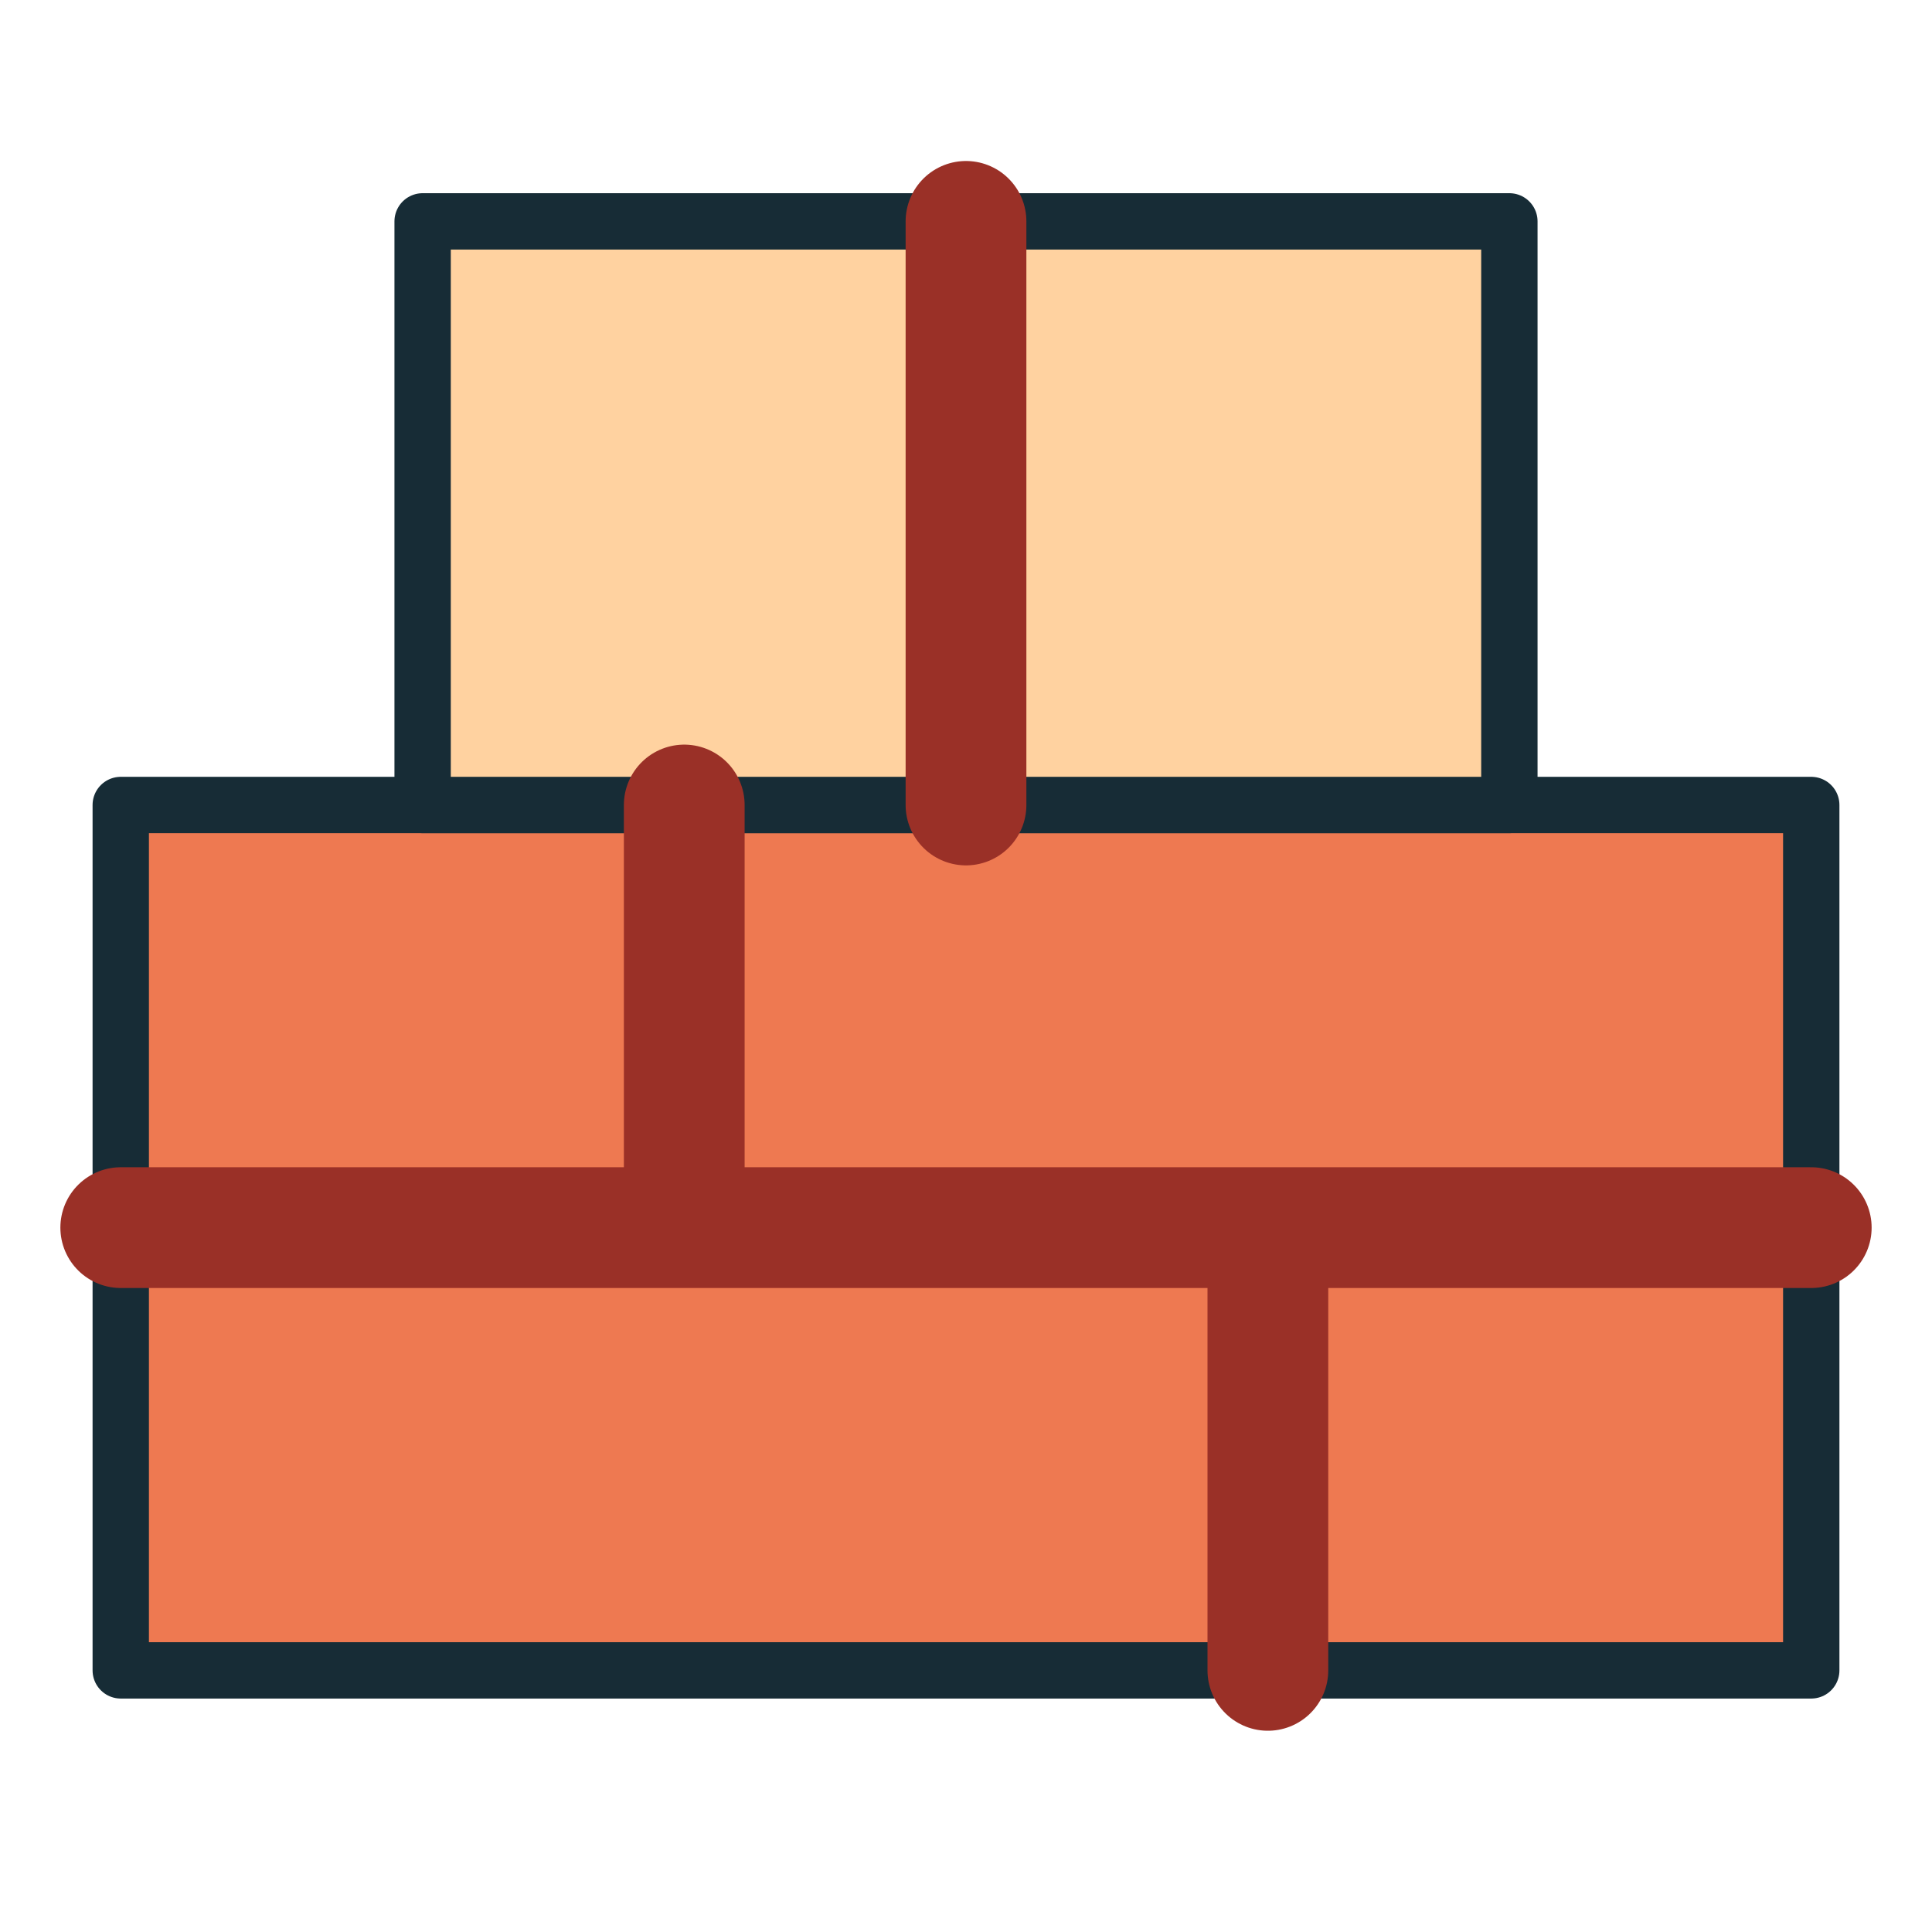
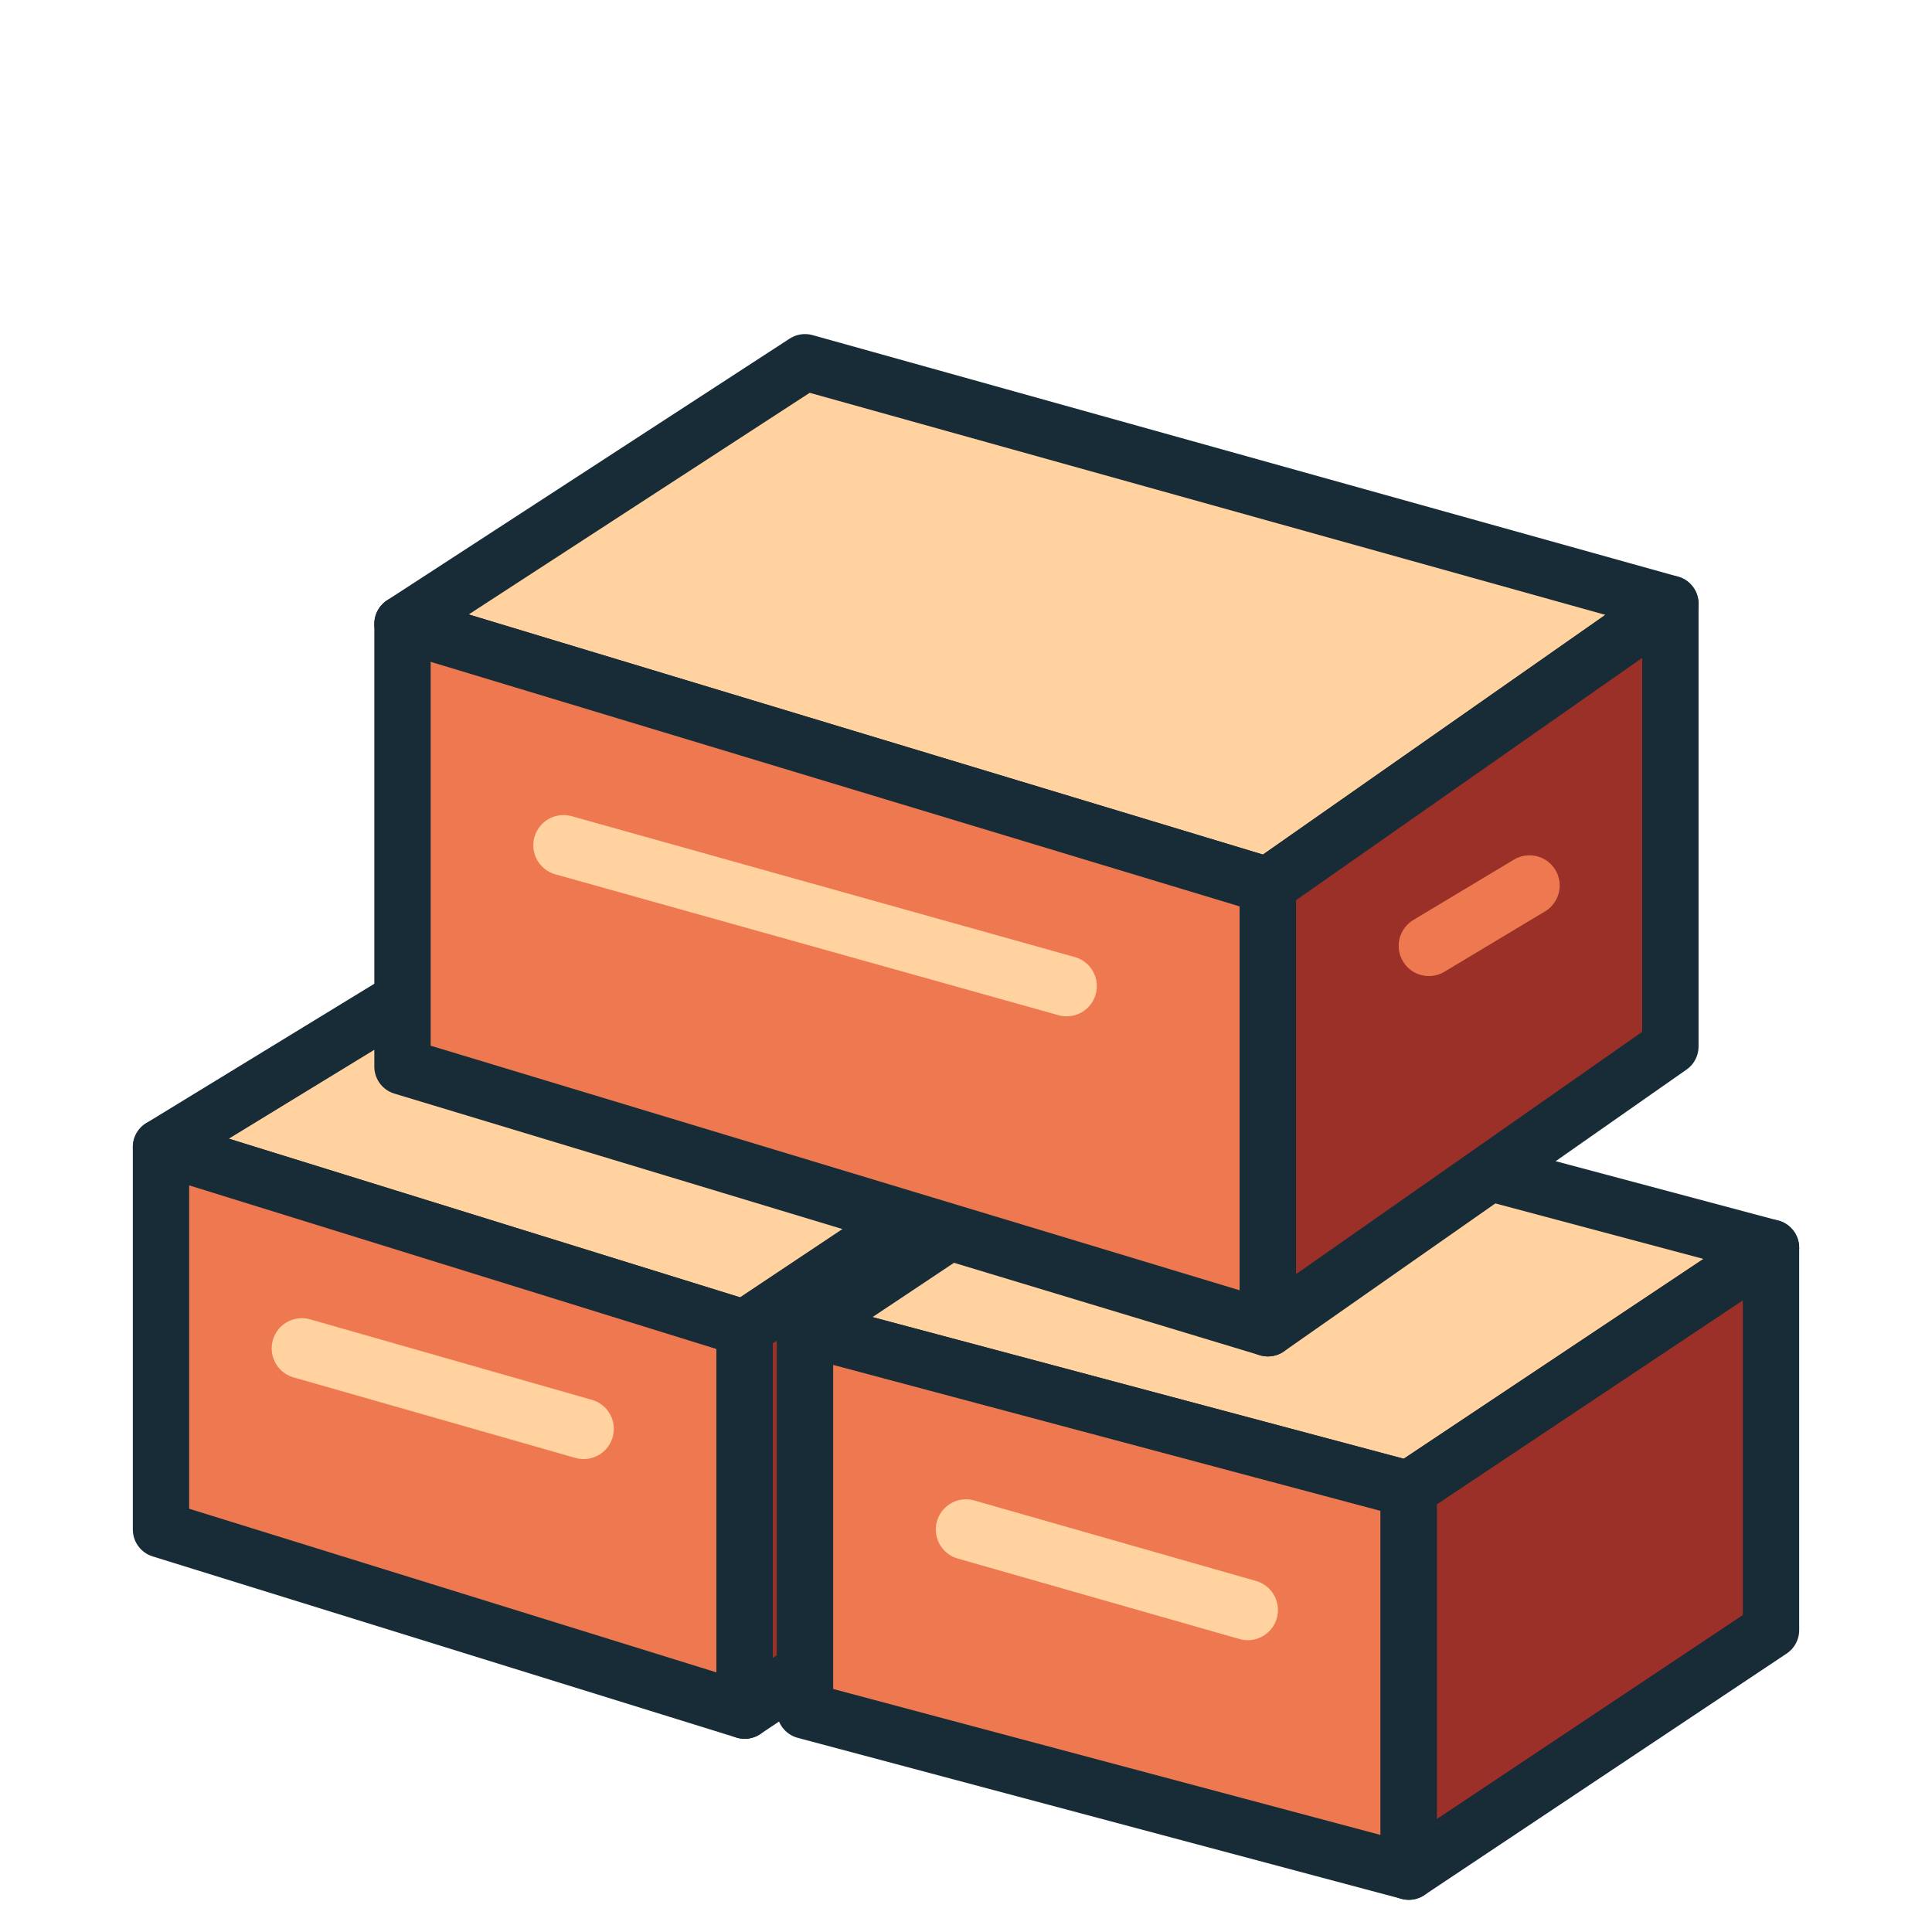
<svg xmlns="http://www.w3.org/2000/svg" viewBox="0 0 96 96">
  <g stroke="#172c36" stroke-width="2.8" stroke-linejoin="round" stroke-linecap="round">
-     <path fill="#ee7951" d="M6 40h84v43H6Z" />
-     <path fill="#ffd2a0" d="M21 11h54v29H21Z" />
-     <path stroke="#9a3027" stroke-width="6" d="M6 61h84M48 11v29M34 40v21m29 0v22" />
+     <path fill="#ffd2a0" d="m8 57 18-11 29 8-18 12Z" />
+     <path fill="#ee7951" d="m8 57 29 9v19L8 76Z" />
+     <path fill="#9a3027" d="m37 66 18-12v19L37 85Z" />
+     <path fill="#ffd2a0" d="m40 66 18-12 30 8-18 12Z" />
+     <path fill="#ee7951" d="m40 66 30 8v19l-30-8Z" />
+     <path fill="#9a3027" d="m70 74 18-12v19L70 93Z" />
+     <path fill="#ffd2a0" d="m20 31 20-13 43 12-20 14Z" />
+     <path fill="#ee7951" d="m20 31 43 13v22L20 53Z" />
+     <path fill="#9a3027" d="m63 44 20-14v22L63 66Z" />
+     <path fill="none" stroke="#ffd2a0" stroke-width="3" d="m28 42 25 7M15 67l14 4m19 5 14 4" />
+     <path fill="none" stroke="#ee7951" stroke-width="3" d="m71 47 5-3" />
  </g>
</svg>
